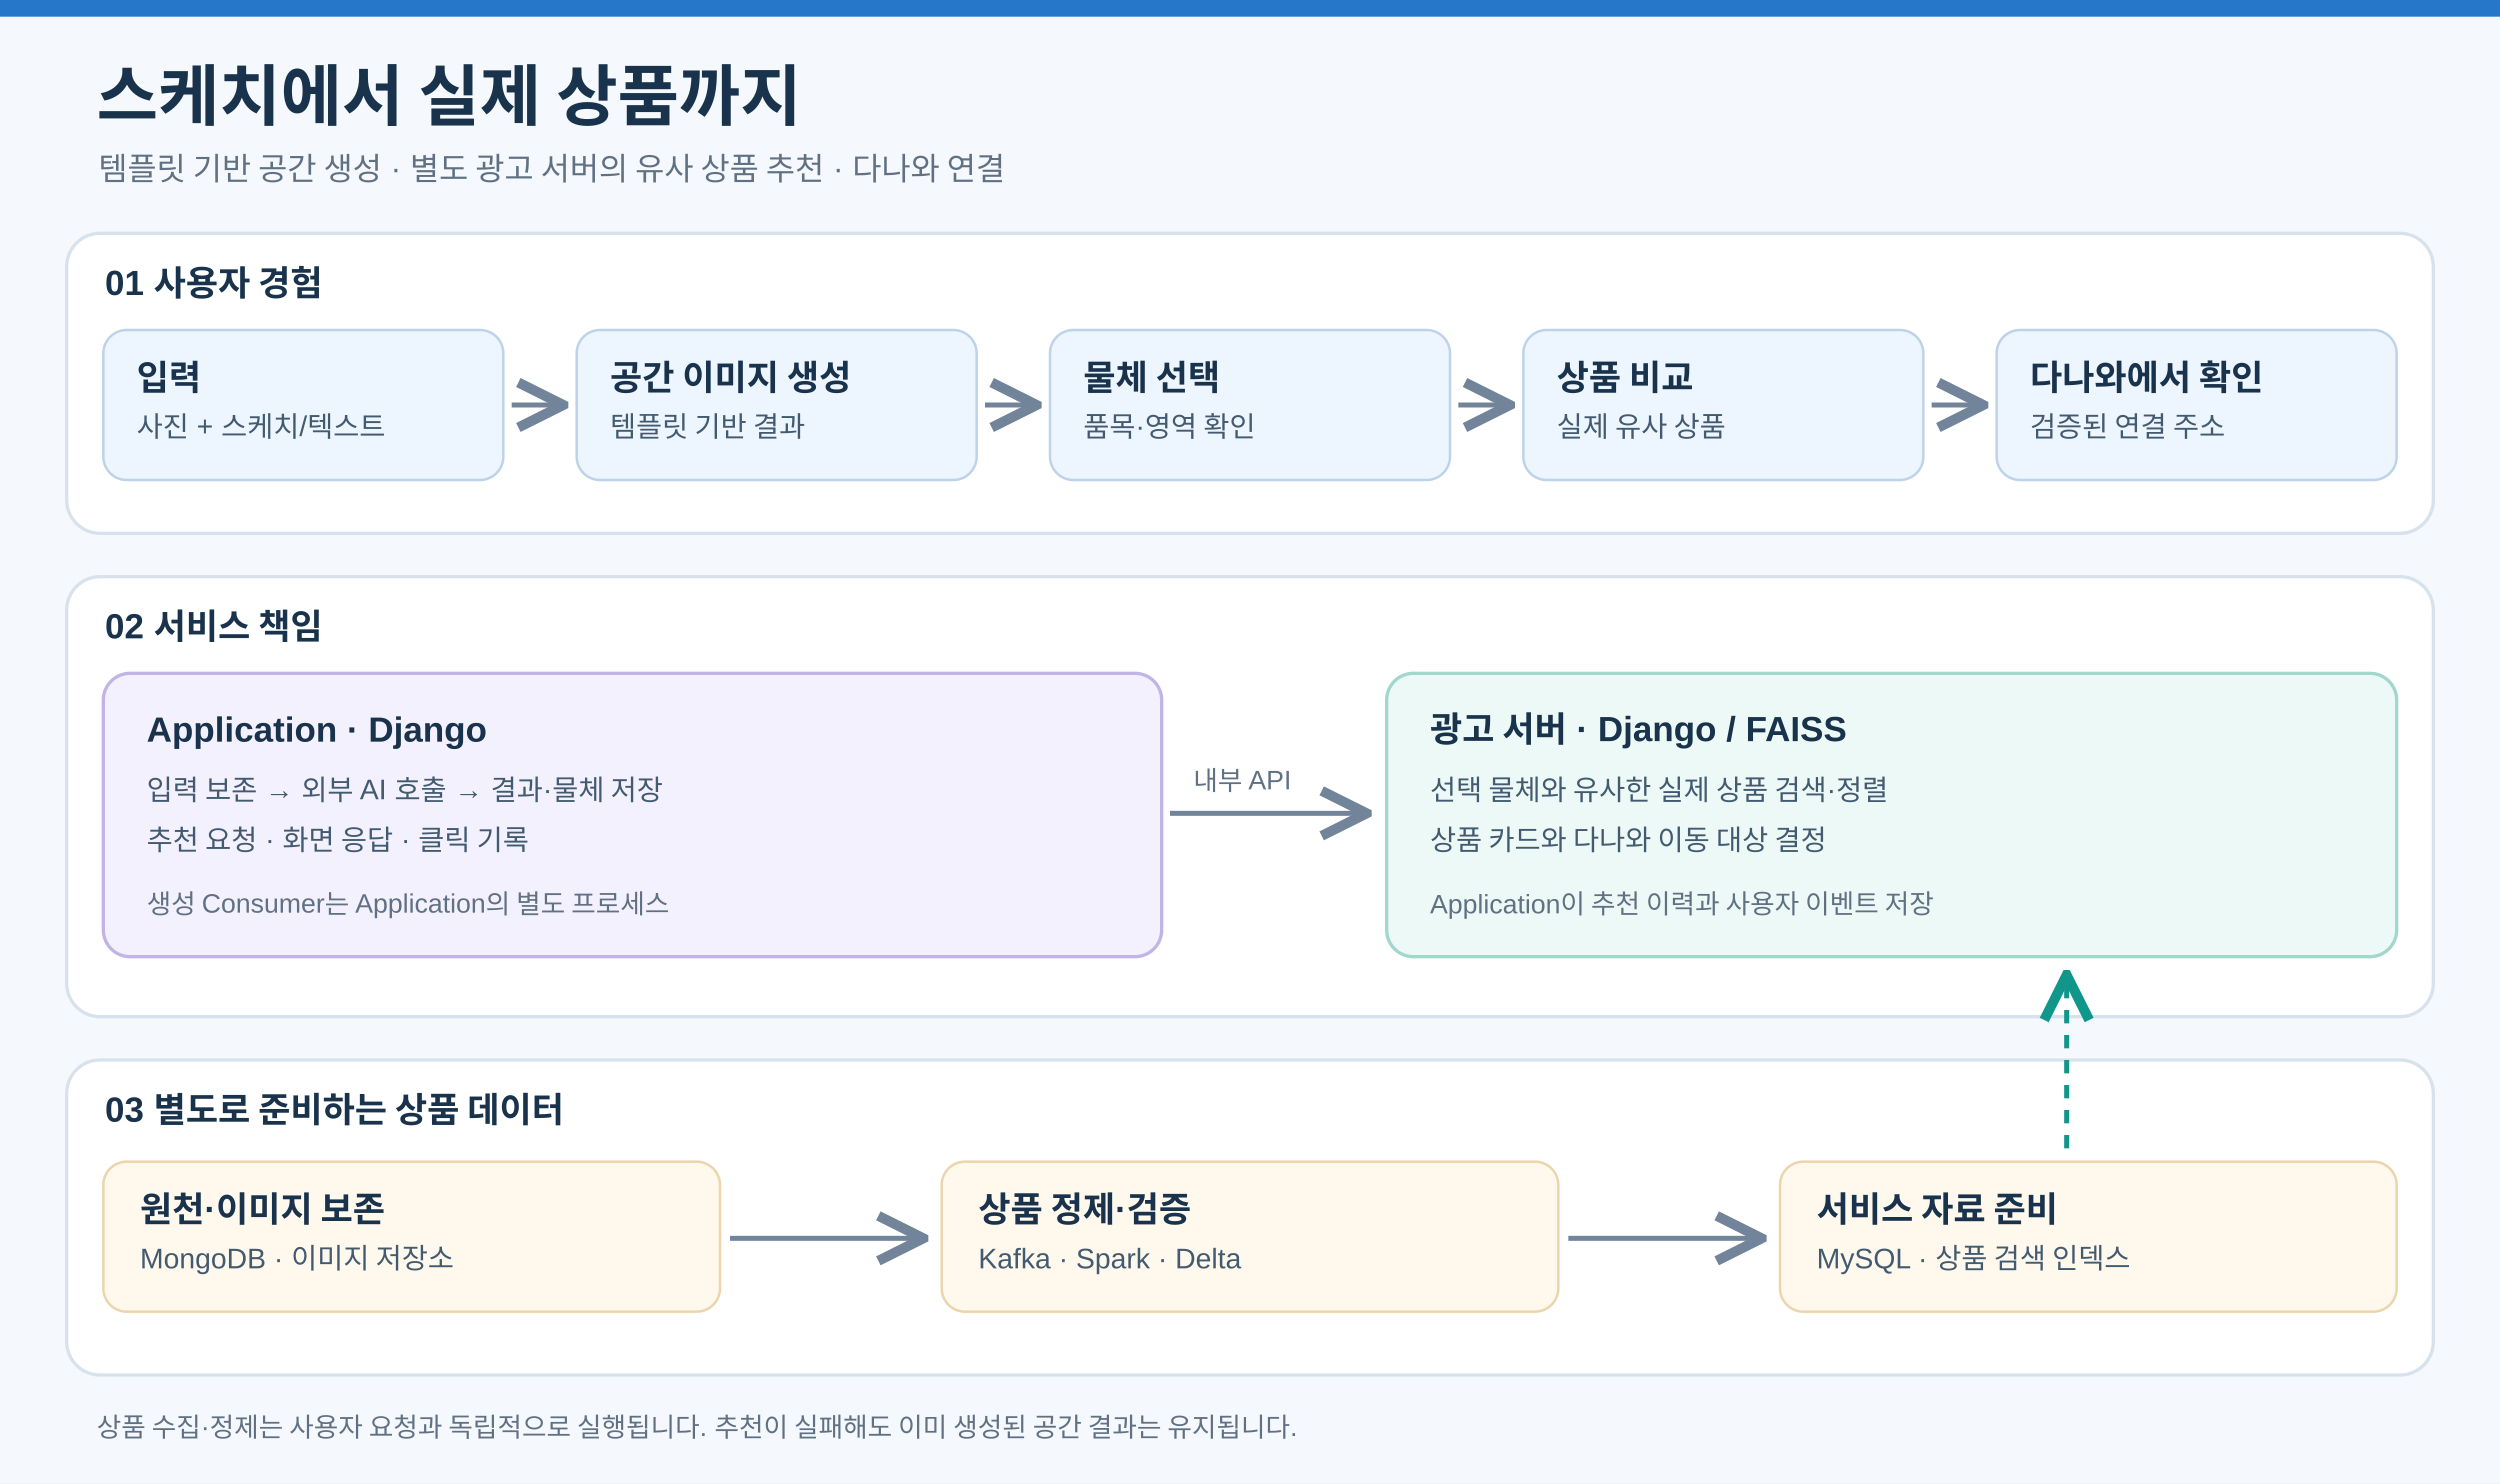
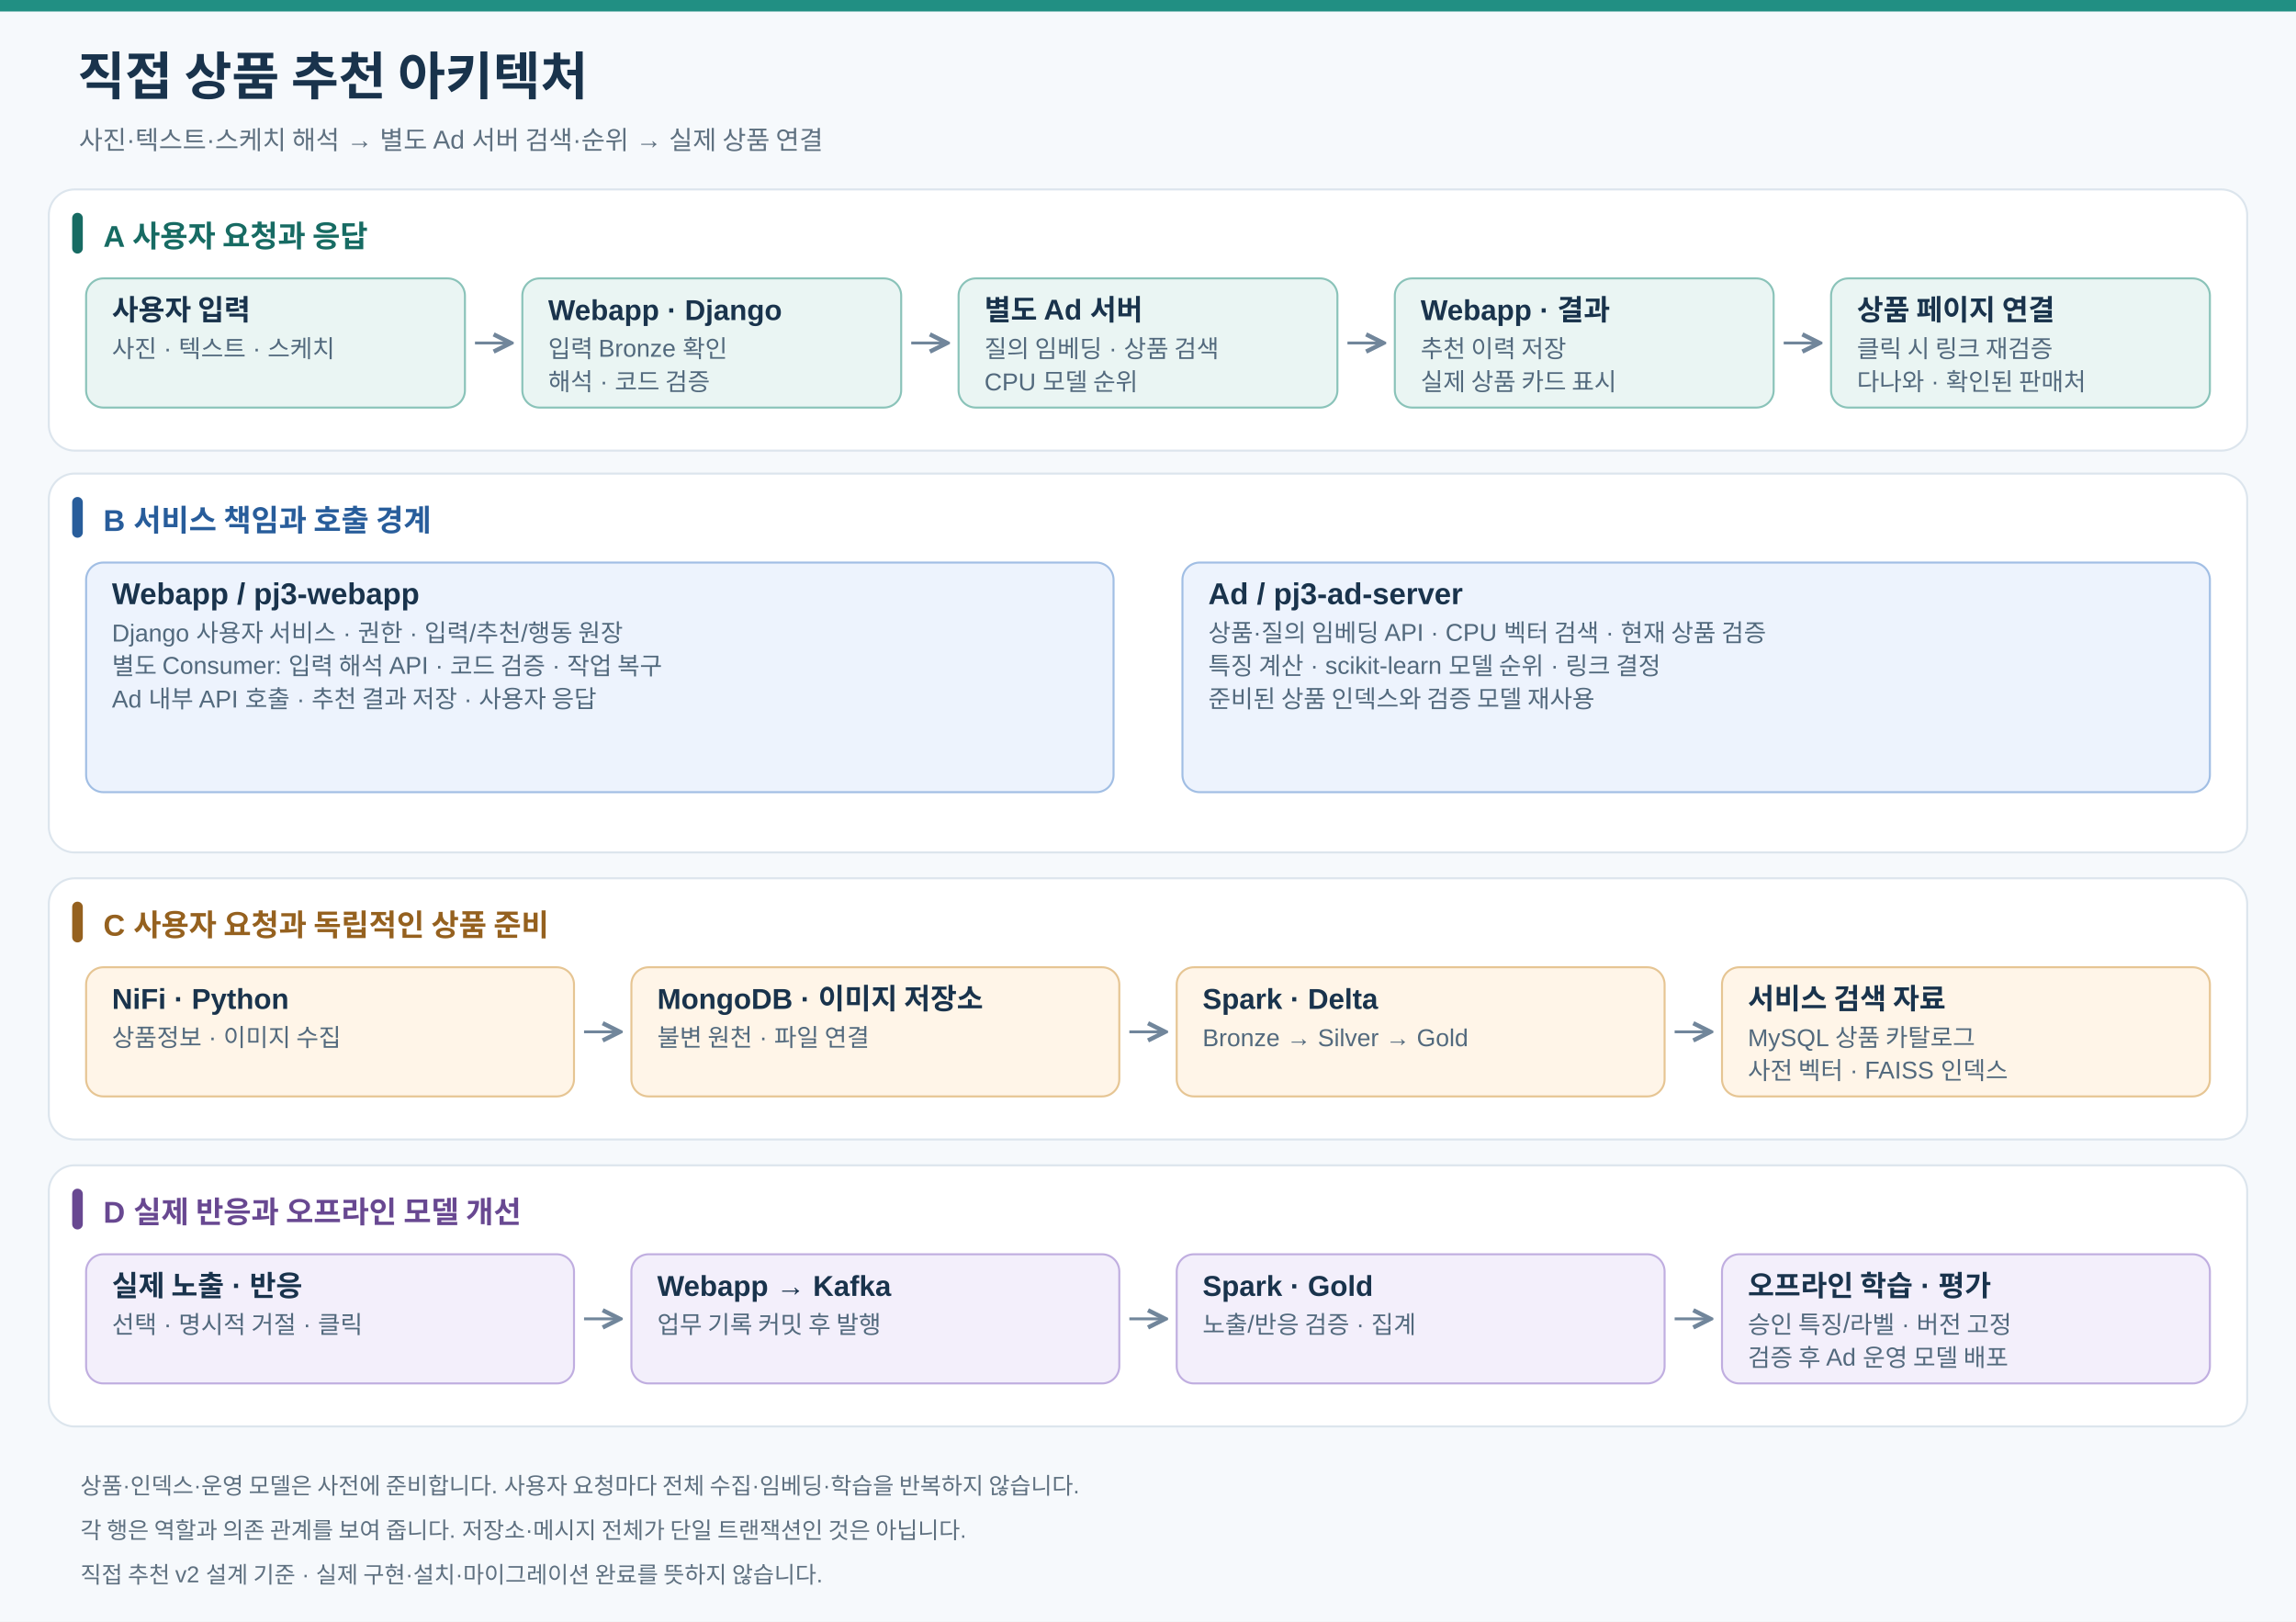
- <svg xmlns="http://www.w3.org/2000/svg" width="1500" height="890" viewBox="0 0 1500 890" role="img" aria-labelledby="t d">
+ <svg xmlns="http://www.w3.org/2000/svg" width="1600" height="1130" viewBox="0 0 1600 1130" role="img" aria-labelledby="title desc">
  <defs>
-     <style>text{font-family:"Malgun Gothic","Noto Sans KR",Arial,sans-serif;fill:#19334c}.title{font-size:40px;font-weight:700}.sub{font-size:19px;fill:#617184}.section{font-size:21px;font-weight:700}.head{font-size:21px;font-weight:700}.body{font-size:17px;fill:#435b70}.foot{font-size:16px;fill:#617184}.a{stroke:#718499;stroke-width:3;fill:none;marker-end:url(#arrow)}.feed{stroke:#10968b;stroke-width:3;stroke-dasharray:8 7;fill:none;marker-end:url(#teal)}</style>
-     <marker id="arrow" markerWidth="11" markerHeight="11" refX="9" refY="5.5" orient="auto">
-       <path d="M1 1L10 5.5L1 10" fill="none" stroke="#718499" stroke-width="2" />
-     </marker>
-     <marker id="teal" markerWidth="11" markerHeight="11" refX="9" refY="5.5" orient="auto">
-       <path d="M1 1L10 5.5L1 10" fill="none" stroke="#10968b" stroke-width="2" />
+     <style>text{font-family:"Malgun Gothic",Arial,sans-serif;fill:#19334c} .muted{fill:#5e7080}</style>
+     <marker id="arrow" markerWidth="8" markerHeight="8" refX="7" refY="4" orient="auto">
+       <path d="M1 1L7 4L1 7" fill="none" stroke="#71869b" stroke-width="1.5" />
    </marker>
  </defs>
-   <rect width="1500" height="890" fill="#f5f8fc" />
-   <rect width="1500" height="10" fill="#2677ca" />
-   <text class="title" x="58" y="72">스케치에서 실제 상품까지</text>
-   <text class="sub" x="59" y="108">템플릿 기반 공간 생성 · 별도 광고 서버의 유사 상품 추천 · 다나와 연결</text>
-   <rect x="40" y="140" width="1420" height="180" rx="20" fill="white" stroke="#d8e2ec" stroke-width="2" />
-   <text class="section" x="63" y="177" fill="#2864ac">01  사용자 경험</text>
-   <g fill="#edf5ff" stroke="#bed3ea" stroke-width="1.5">
-     <rect x="62" y="198" width="240" height="90" rx="14" />
-     <rect x="346" y="198" width="240" height="90" rx="14" />
-     <rect x="630" y="198" width="240" height="90" rx="14" />
-     <rect x="914" y="198" width="240" height="90" rx="14" />
-     <rect x="1198" y="198" width="240" height="90" rx="14" />
-   </g>
-   <text class="head" x="82" y="234">입력</text>
-   <text class="body" x="82" y="262">사진 + 스케치/텍스트</text>
-   <text class="head" x="366" y="234">공간 이미지 생성</text>
-   <text class="body" x="366" y="262">템플릿 기반 결과</text>
-   <text class="head" x="650" y="234">물체 선택</text>
-   <text class="body" x="650" y="262">품목·영역 확인</text>
-   <text class="head" x="934" y="234">상품 비교</text>
-   <text class="body" x="934" y="262">실제 유사 상품</text>
-   <text class="head" x="1218" y="234">다나와에서 확인</text>
-   <text class="body" x="1218" y="262">검증된 연결 주소</text>
-   <path class="a" d="M307 243H335" />
-   <path class="a" d="M591 243H619" />
-   <path class="a" d="M875 243H903" />
-   <path class="a" d="M1159 243H1187" />
-   <rect x="40" y="346" width="1420" height="264" rx="20" fill="white" stroke="#d8e2ec" stroke-width="2" />
-   <text class="section" x="63" y="383" fill="#7051ae">02  서비스 책임</text>
-   <rect x="62" y="404" width="635" height="170" rx="16" fill="#f4f1ff" stroke="#c1b5e8" stroke-width="2" />
-   <text class="head" x="88" y="445">Application · Django</text>
-   <text class="body" x="88" y="480">입력 보존 → 외부 AI 호출 → 결과·물체 저장</text>
-   <text class="body" x="88" y="510">추천 요청 · 화면 응답 · 클릭 기록</text>
-   <text class="foot" x="88" y="548">생성 Consumer는 Application의 별도 프로세스</text>
-   <path class="a" d="M702 488H817" />
-   <text class="foot" x="716" y="474">내부 API</text>
-   <rect x="832" y="404" width="606" height="170" rx="16" fill="#edf9f6" stroke="#a1d7cc" stroke-width="2" />
-   <text class="head" x="858" y="445">광고 서버 · Django / FAISS</text>
-   <text class="body" x="858" y="480">선택 물체와 유사한 실제 상품 검색·정렬</text>
-   <text class="body" x="858" y="510">상품 카드와 다나와 이동 대상 결정</text>
-   <text class="foot" x="858" y="548">Application이 추천 이력과 사용자 이벤트 저장</text>
-   <rect x="40" y="636" width="1420" height="189" rx="20" fill="white" stroke="#d8e2ec" stroke-width="2" />
-   <text class="section" x="63" y="673" fill="#a06a19">03  별도로 준비하는 상품 데이터</text>
-   <g fill="#fff8ed" stroke="#ecd5ad" stroke-width="1.5">
-     <rect x="62" y="697" width="370" height="90" rx="14" />
-     <rect x="565" y="697" width="370" height="90" rx="14" />
-     <rect x="1068" y="697" width="370" height="90" rx="14" />
-   </g>
-   <text class="head" x="84" y="733">원천·이미지 보존</text>
-   <text class="body" x="84" y="761">MongoDB · 이미지 저장소</text>
-   <text class="head" x="587" y="733">상품 정제·검증</text>
-   <text class="body" x="587" y="761">Kafka · Spark · Delta</text>
-   <text class="head" x="1090" y="733">서비스 자료 준비</text>
-   <text class="body" x="1090" y="761">MySQL · 상품 검색 인덱스</text>
-   <path class="a" d="M438 743H551" />
-   <path class="a" d="M941 743H1054" />
-   <path class="feed" d="M1240 689V588" />
-   <text class="foot" x="58" y="862">상품 수집·정제는 사용자 요청과 독립적으로 실행됩니다. 추천이 실패해도 이미 생성된 공간 결과는 유지됩니다.</text>
+   <rect width="1600" height="1130" fill="#f6f9fc" />
+   <rect width="1600" height="8" fill="#218f83" />
+   <text x="54" y="66" font-size="36" font-weight="700" text-anchor="start" data-max-width="1490">직접 상품 추천 아키텍처</text>
+   <text x="55" y="104" font-size="18" font-weight="400" text-anchor="start" data-max-width="1490" style="fill:#5e7080">사진·텍스트·스케치 해석 → 별도 Ad 서버 검색·순위 → 실제 상품 연결</text>
+   <rect x="34" y="132" width="1532" height="182" rx="18" fill="#fff" stroke="#dce5ed" stroke-width="1.4" />
+   <rect x="51" y="149" width="6" height="27" rx="3" fill="#176b63" stroke="#176b63" stroke-width="1.4" />
+   <text x="72" y="172" font-size="21" font-weight="700" text-anchor="start" data-max-width="1470" style="fill:#176b63">A  사용자 요청과 응답</text>
+   <rect x="60.0" y="194" width="264.0" height="90" rx="12" fill="#eaf5f3" stroke="#8ac3b9" stroke-width="1.4" />
+   <text x="78.0" y="223" font-size="20" font-weight="700" text-anchor="start" data-max-width="228.0">사용자 입력</text>
+   <text x="78.0" y="249" font-size="17" font-weight="400" text-anchor="start" data-max-width="228.0" style="fill:#52697d">사진 · 텍스트 · 스케치</text>
+   <path d="M331.0 239H356.0" fill="none" stroke="#71869b" stroke-width="2" marker-end="url(#arrow)" />
+   <rect x="364.0" y="194" width="264.0" height="90" rx="12" fill="#eaf5f3" stroke="#8ac3b9" stroke-width="1.4" />
+   <text x="382.0" y="223" font-size="20" font-weight="700" text-anchor="start" data-max-width="228.0">Webapp · Django</text>
+   <text x="382.0" y="249" font-size="17" font-weight="400" text-anchor="start" data-max-width="228.0" style="fill:#52697d">입력 Bronze 확인</text>
+   <text x="382.0" y="272" font-size="17" font-weight="400" text-anchor="start" data-max-width="228.0" style="fill:#52697d">해석 · 코드 검증</text>
+   <path d="M635.0 239H660.0" fill="none" stroke="#71869b" stroke-width="2" marker-end="url(#arrow)" />
+   <rect x="668.0" y="194" width="264.0" height="90" rx="12" fill="#eaf5f3" stroke="#8ac3b9" stroke-width="1.4" />
+   <text x="686.0" y="223" font-size="20" font-weight="700" text-anchor="start" data-max-width="228.0">별도 Ad 서버</text>
+   <text x="686.0" y="249" font-size="17" font-weight="400" text-anchor="start" data-max-width="228.0" style="fill:#52697d">질의 임베딩 · 상품 검색</text>
+   <text x="686.0" y="272" font-size="17" font-weight="400" text-anchor="start" data-max-width="228.0" style="fill:#52697d">CPU 모델 순위</text>
+   <path d="M939.0 239H964.0" fill="none" stroke="#71869b" stroke-width="2" marker-end="url(#arrow)" />
+   <rect x="972.0" y="194" width="264.0" height="90" rx="12" fill="#eaf5f3" stroke="#8ac3b9" stroke-width="1.4" />
+   <text x="990.0" y="223" font-size="20" font-weight="700" text-anchor="start" data-max-width="228.0">Webapp · 결과</text>
+   <text x="990.0" y="249" font-size="17" font-weight="400" text-anchor="start" data-max-width="228.0" style="fill:#52697d">추천 이력 저장</text>
+   <text x="990.0" y="272" font-size="17" font-weight="400" text-anchor="start" data-max-width="228.0" style="fill:#52697d">실제 상품 카드 표시</text>
+   <path d="M1243.0 239H1268.0" fill="none" stroke="#71869b" stroke-width="2" marker-end="url(#arrow)" />
+   <rect x="1276.0" y="194" width="264.0" height="90" rx="12" fill="#eaf5f3" stroke="#8ac3b9" stroke-width="1.4" />
+   <text x="1294.0" y="223" font-size="20" font-weight="700" text-anchor="start" data-max-width="228.0">상품 페이지 연결</text>
+   <text x="1294.0" y="249" font-size="17" font-weight="400" text-anchor="start" data-max-width="228.0" style="fill:#52697d">클릭 시 링크 재검증</text>
+   <text x="1294.0" y="272" font-size="17" font-weight="400" text-anchor="start" data-max-width="228.0" style="fill:#52697d">다나와 · 확인된 판매처</text>
+   <rect x="34" y="330" width="1532" height="264" rx="18" fill="#fff" stroke="#dce5ed" stroke-width="1.4" />
+   <rect x="51" y="347" width="6" height="27" rx="3" fill="#285d9b" stroke="#285d9b" stroke-width="1.4" />
+   <text x="72" y="370" font-size="21" font-weight="700" text-anchor="start" data-max-width="1470" style="fill:#285d9b">B  서비스 책임과 호출 경계</text>
+   <rect x="60" y="392" width="716" height="160" rx="12" fill="#edf3fd" stroke="#a1bee4" stroke-width="1.4" />
+   <text x="78" y="421" font-size="21" font-weight="700" text-anchor="start" data-max-width="680">Webapp  /  pj3-webapp</text>
+   <text x="78" y="447" font-size="17" font-weight="400" text-anchor="start" data-max-width="680" style="fill:#52697d">Django 사용자 서비스 · 권한 · 입력/추천/행동 원장</text>
+   <text x="78" y="470" font-size="17" font-weight="400" text-anchor="start" data-max-width="680" style="fill:#52697d">별도 Consumer: 입력 해석 API · 코드 검증 · 작업 복구</text>
+   <text x="78" y="493" font-size="17" font-weight="400" text-anchor="start" data-max-width="680" style="fill:#52697d">Ad 내부 API 호출 · 추천 결과 저장 · 사용자 응답</text>
+   <rect x="824" y="392" width="716" height="160" rx="12" fill="#edf3fd" stroke="#a1bee4" stroke-width="1.4" />
+   <text x="842" y="421" font-size="21" font-weight="700" text-anchor="start" data-max-width="680">Ad  /  pj3-ad-server</text>
+   <text x="842" y="447" font-size="17" font-weight="400" text-anchor="start" data-max-width="680" style="fill:#52697d">상품·질의 임베딩 API · CPU 벡터 검색 · 현재 상품 검증</text>
+   <text x="842" y="470" font-size="17" font-weight="400" text-anchor="start" data-max-width="680" style="fill:#52697d">특징 계산 · scikit-learn 모델 순위 · 링크 결정</text>
+   <text x="842" y="493" font-size="17" font-weight="400" text-anchor="start" data-max-width="680" style="fill:#52697d">준비된 상품 인덱스와 검증 모델 재사용</text>
+   <rect x="34" y="612" width="1532" height="182" rx="18" fill="#fff" stroke="#dce5ed" stroke-width="1.4" />
+   <rect x="51" y="629" width="6" height="27" rx="3" fill="#95611f" stroke="#95611f" stroke-width="1.4" />
+   <text x="72" y="652" font-size="21" font-weight="700" text-anchor="start" data-max-width="1470" style="fill:#95611f">C  사용자 요청과 독립적인 상품 준비</text>
+   <rect x="60.0" y="674" width="340.0" height="90" rx="12" fill="#fff5e8" stroke="#e6c593" stroke-width="1.4" />
+   <text x="78.0" y="703" font-size="20" font-weight="700" text-anchor="start" data-max-width="304.0">NiFi · Python</text>
+   <text x="78.0" y="729" font-size="17" font-weight="400" text-anchor="start" data-max-width="304.0" style="fill:#52697d">상품정보 · 이미지 수집</text>
+   <path d="M407.0 719H432.0" fill="none" stroke="#71869b" stroke-width="2" marker-end="url(#arrow)" />
+   <rect x="440.0" y="674" width="340.0" height="90" rx="12" fill="#fff5e8" stroke="#e6c593" stroke-width="1.4" />
+   <text x="458.0" y="703" font-size="20" font-weight="700" text-anchor="start" data-max-width="304.0">MongoDB · 이미지 저장소</text>
+   <text x="458.0" y="729" font-size="17" font-weight="400" text-anchor="start" data-max-width="304.0" style="fill:#52697d">불변 원천 · 파일 연결</text>
+   <path d="M787.0 719H812.0" fill="none" stroke="#71869b" stroke-width="2" marker-end="url(#arrow)" />
+   <rect x="820.0" y="674" width="340.0" height="90" rx="12" fill="#fff5e8" stroke="#e6c593" stroke-width="1.4" />
+   <text x="838.0" y="703" font-size="20" font-weight="700" text-anchor="start" data-max-width="304.0">Spark · Delta</text>
+   <text x="838.0" y="729" font-size="17" font-weight="400" text-anchor="start" data-max-width="304.0" style="fill:#52697d">Bronze → Silver → Gold</text>
+   <path d="M1167.0 719H1192.0" fill="none" stroke="#71869b" stroke-width="2" marker-end="url(#arrow)" />
+   <rect x="1200.0" y="674" width="340.0" height="90" rx="12" fill="#fff5e8" stroke="#e6c593" stroke-width="1.4" />
+   <text x="1218.0" y="703" font-size="20" font-weight="700" text-anchor="start" data-max-width="304.0">서비스 검색 자료</text>
+   <text x="1218.0" y="729" font-size="17" font-weight="400" text-anchor="start" data-max-width="304.0" style="fill:#52697d">MySQL 상품 카탈로그</text>
+   <text x="1218.0" y="752" font-size="17" font-weight="400" text-anchor="start" data-max-width="304.0" style="fill:#52697d">사전 벡터 · FAISS 인덱스</text>
+   <rect x="34" y="812" width="1532" height="182" rx="18" fill="#fff" stroke="#dce5ed" stroke-width="1.4" />
+   <rect x="51" y="829" width="6" height="27" rx="3" fill="#684891" stroke="#684891" stroke-width="1.4" />
+   <text x="72" y="852" font-size="21" font-weight="700" text-anchor="start" data-max-width="1470" style="fill:#684891">D  실제 반응과 오프라인 모델 개선</text>
+   <rect x="60.0" y="874" width="340.0" height="90" rx="12" fill="#f3effb" stroke="#c0aee0" stroke-width="1.4" />
+   <text x="78.0" y="903" font-size="20" font-weight="700" text-anchor="start" data-max-width="304.0">실제 노출 · 반응</text>
+   <text x="78.0" y="929" font-size="17" font-weight="400" text-anchor="start" data-max-width="304.0" style="fill:#52697d">선택 · 명시적 거절 · 클릭</text>
+   <path d="M407.0 919H432.0" fill="none" stroke="#71869b" stroke-width="2" marker-end="url(#arrow)" />
+   <rect x="440.0" y="874" width="340.0" height="90" rx="12" fill="#f3effb" stroke="#c0aee0" stroke-width="1.4" />
+   <text x="458.0" y="903" font-size="20" font-weight="700" text-anchor="start" data-max-width="304.0">Webapp → Kafka</text>
+   <text x="458.0" y="929" font-size="17" font-weight="400" text-anchor="start" data-max-width="304.0" style="fill:#52697d">업무 기록 커밋 후 발행</text>
+   <path d="M787.0 919H812.0" fill="none" stroke="#71869b" stroke-width="2" marker-end="url(#arrow)" />
+   <rect x="820.0" y="874" width="340.0" height="90" rx="12" fill="#f3effb" stroke="#c0aee0" stroke-width="1.4" />
+   <text x="838.0" y="903" font-size="20" font-weight="700" text-anchor="start" data-max-width="304.0">Spark · Gold</text>
+   <text x="838.0" y="929" font-size="17" font-weight="400" text-anchor="start" data-max-width="304.0" style="fill:#52697d">노출/반응 검증 · 집계</text>
+   <path d="M1167.0 919H1192.0" fill="none" stroke="#71869b" stroke-width="2" marker-end="url(#arrow)" />
+   <rect x="1200.0" y="874" width="340.0" height="90" rx="12" fill="#f3effb" stroke="#c0aee0" stroke-width="1.4" />
+   <text x="1218.0" y="903" font-size="20" font-weight="700" text-anchor="start" data-max-width="304.0">오프라인 학습 · 평가</text>
+   <text x="1218.0" y="929" font-size="17" font-weight="400" text-anchor="start" data-max-width="304.0" style="fill:#52697d">승인 특징/라벨 · 버전 고정</text>
+   <text x="1218.0" y="952" font-size="17" font-weight="400" text-anchor="start" data-max-width="304.0" style="fill:#52697d">검증 후 Ad 운영 모델 배포</text>
+   <text x="56" y="1041" font-size="16" font-weight="400" text-anchor="start" data-max-width="1490" style="fill:#5e7080">상품·인덱스·운영 모델은 사전에 준비합니다. 사용자 요청마다 전체 수집·임베딩·학습을 반복하지 않습니다.</text>
+   <text x="56" y="1072" font-size="16" font-weight="400" text-anchor="start" data-max-width="1490" style="fill:#5e7080">각 행은 역할과 의존 관계를 보여 줍니다. 저장소·메시지 전체가 단일 트랜잭션인 것은 아닙니다.</text>
+   <text x="56" y="1103" font-size="16" font-weight="400" text-anchor="start" data-max-width="1490" style="fill:#5e7080">직접 추천 v2 설계 기준 · 실제 구현·설치·마이그레이션 완료를 뜻하지 않습니다.</text>
</svg>
